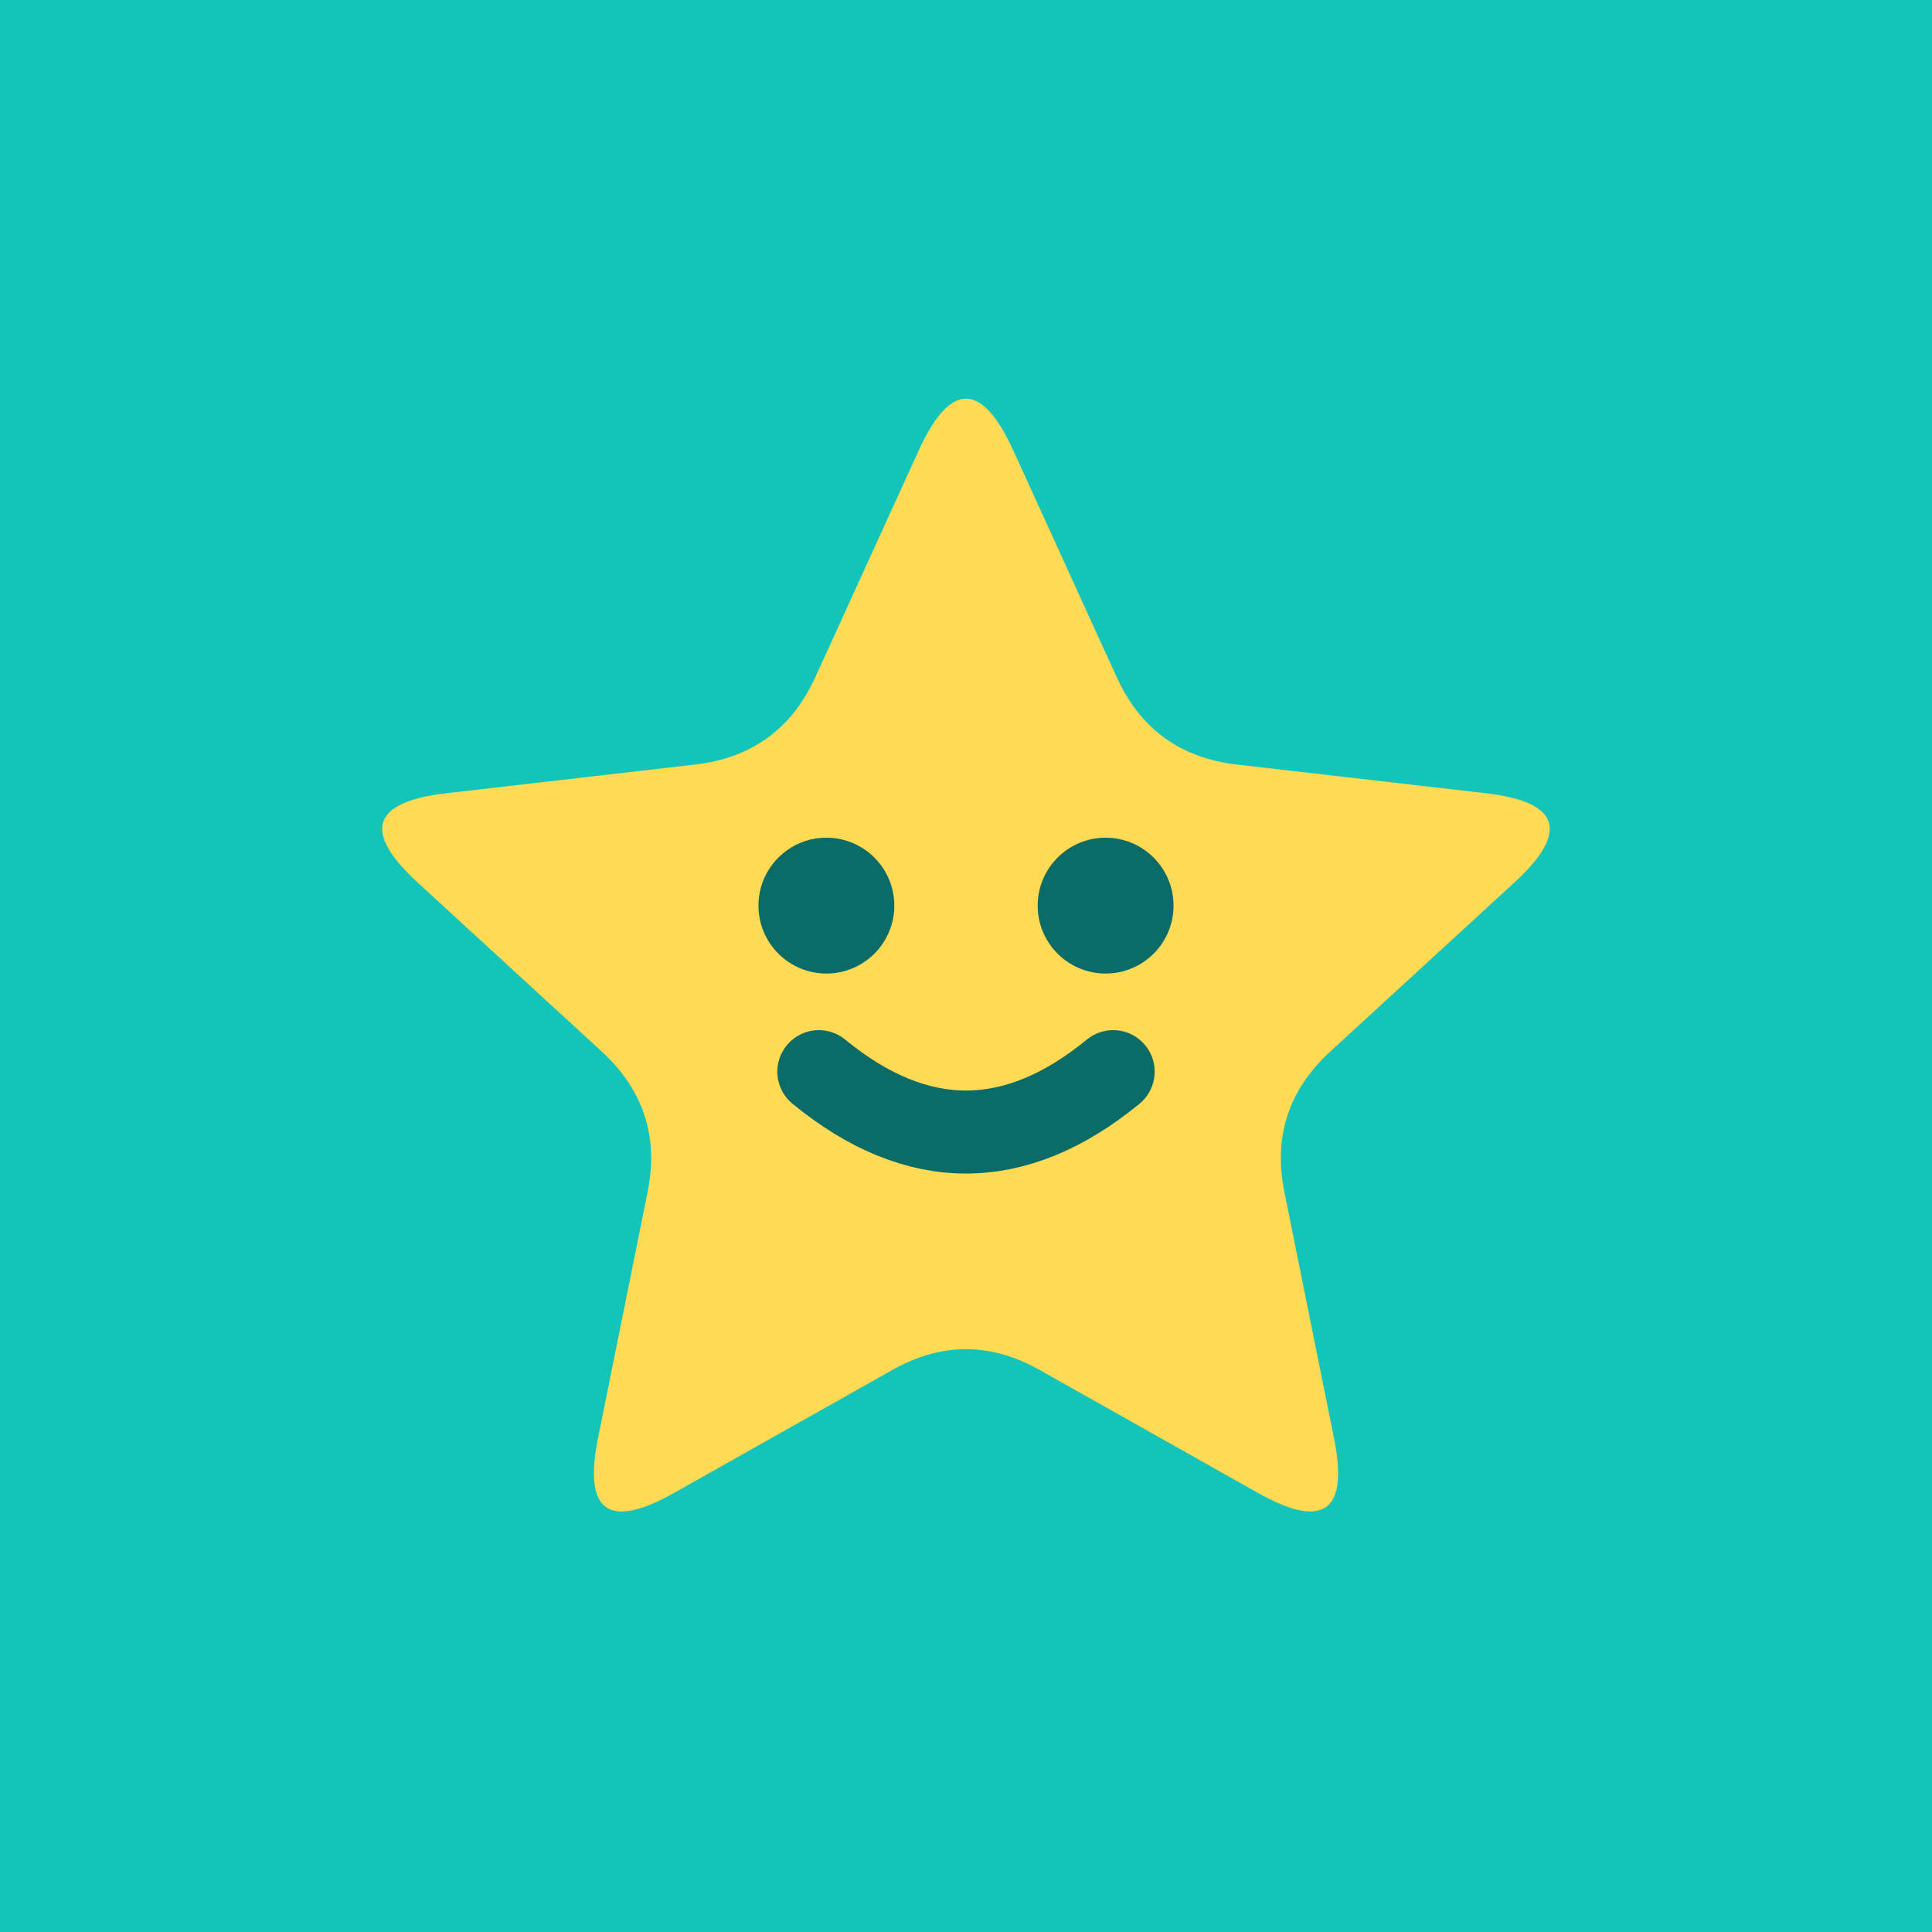
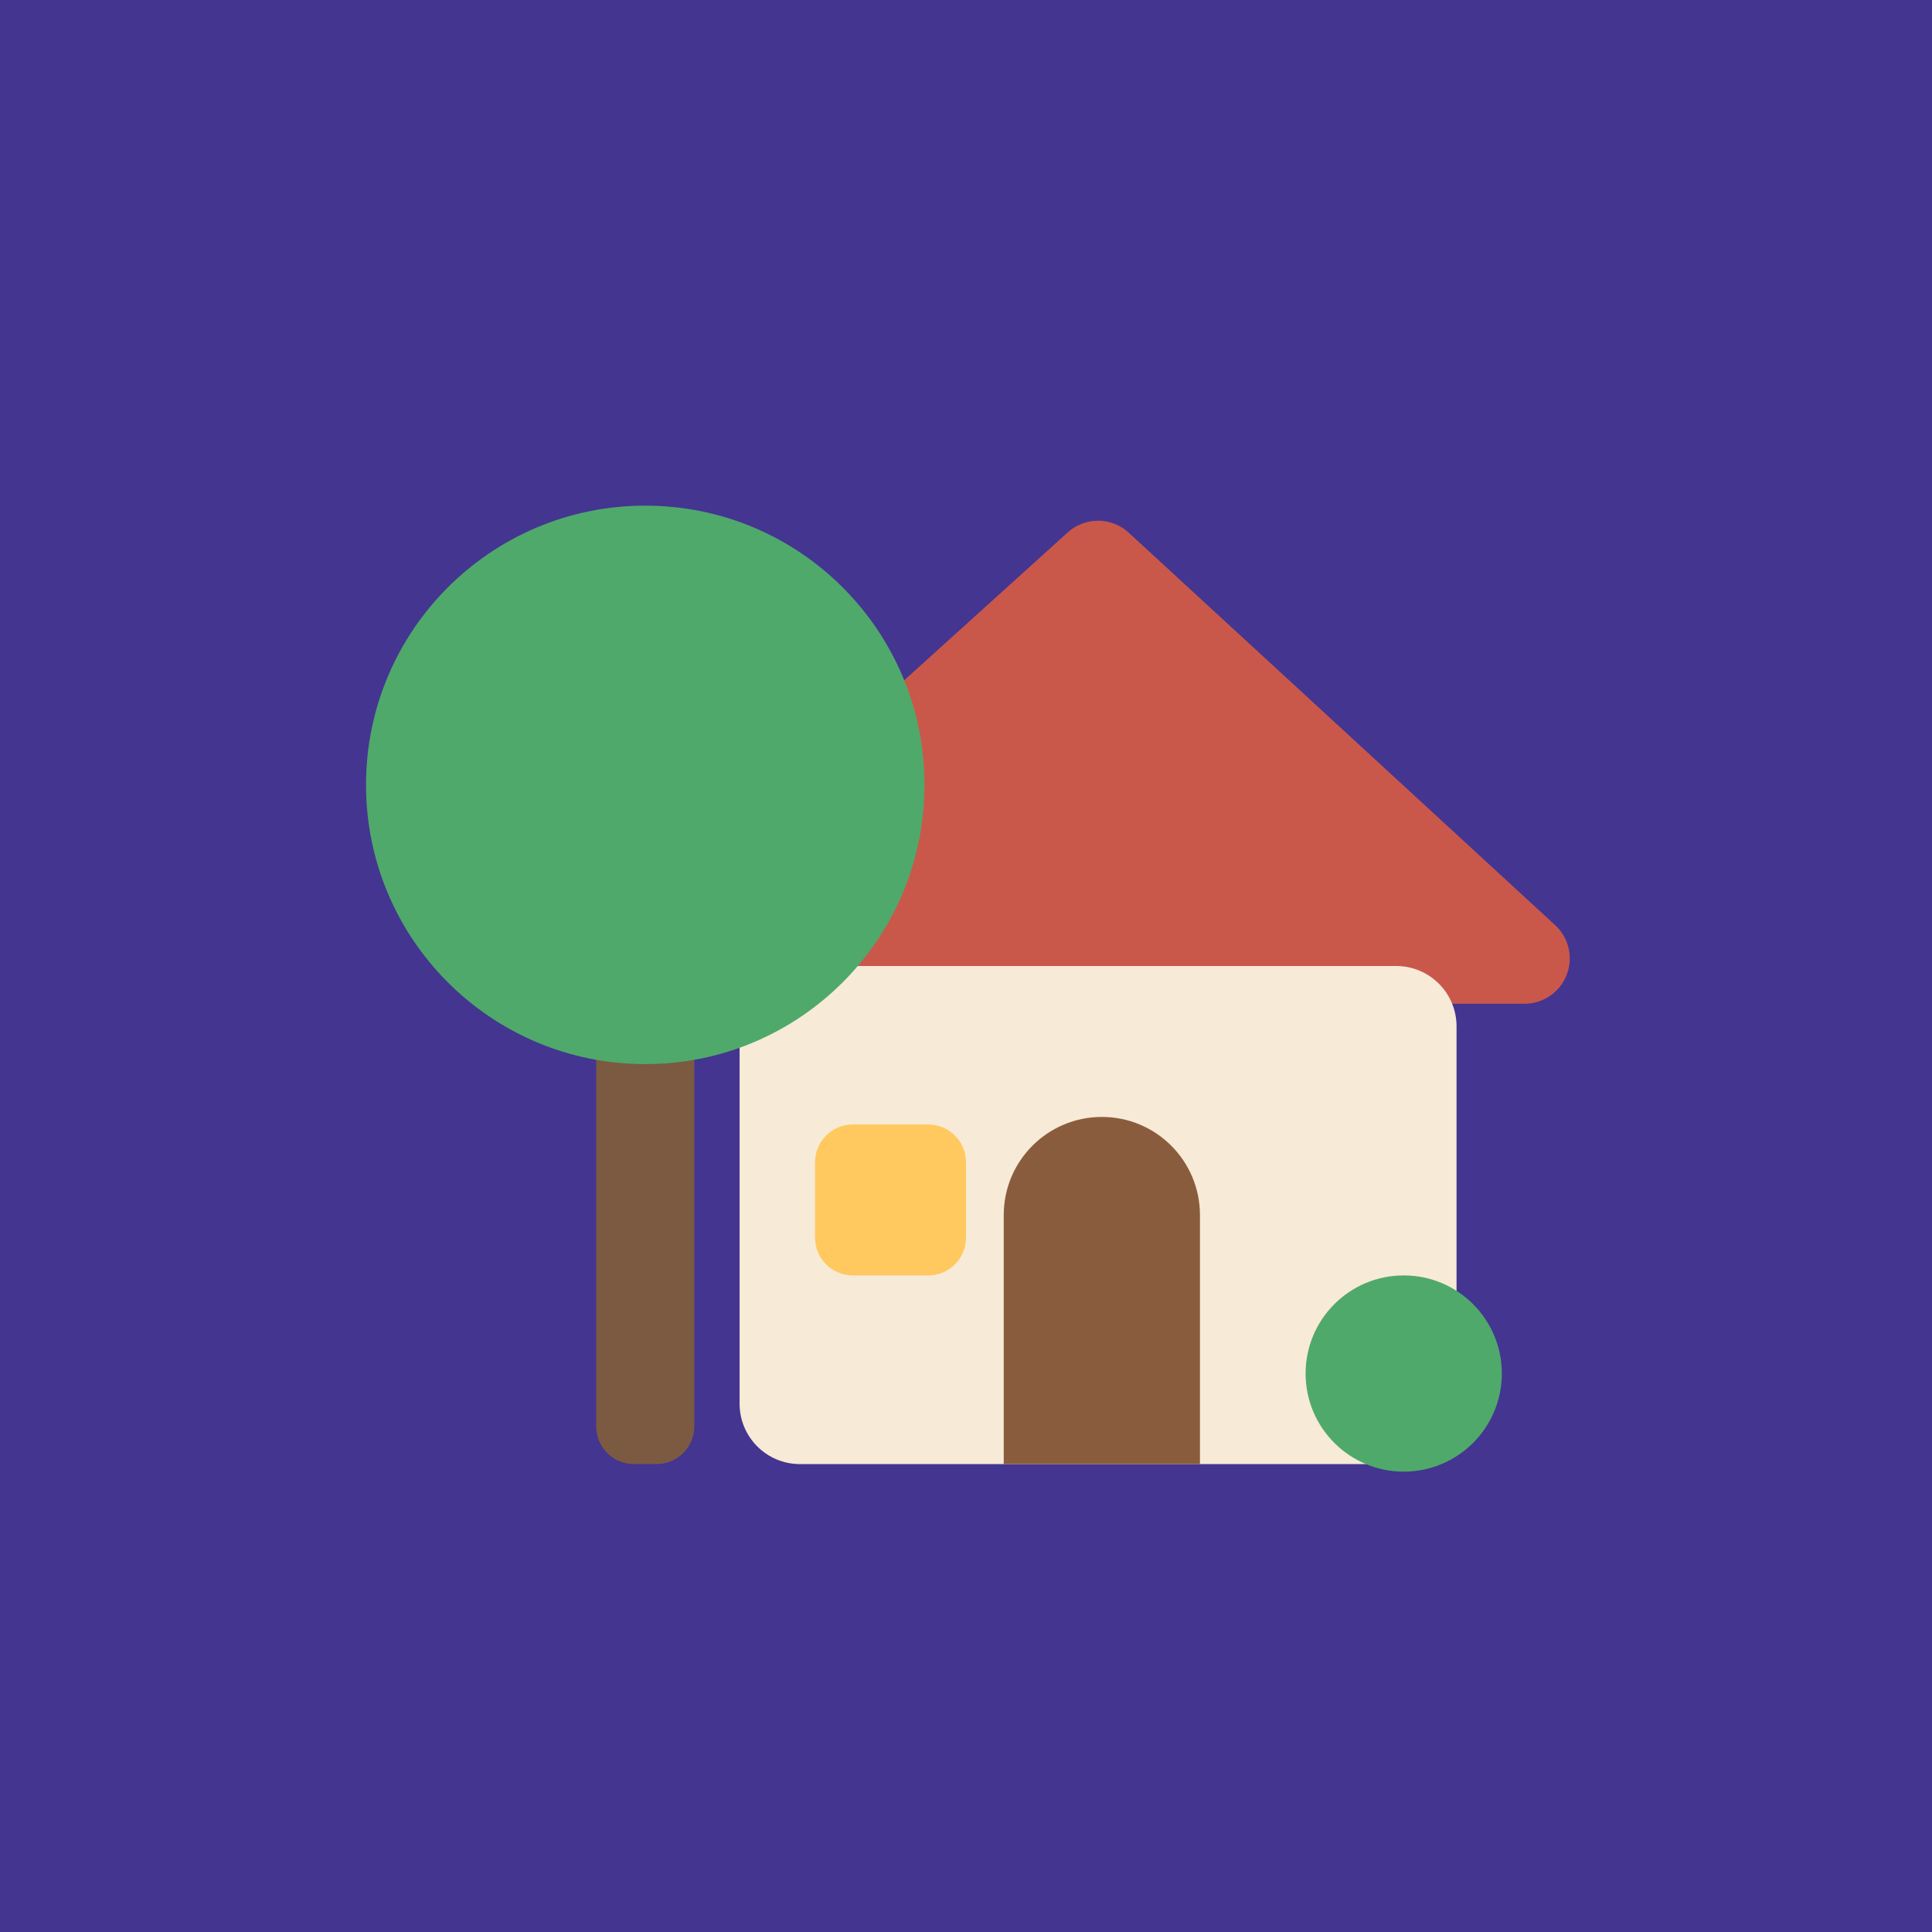
- <svg xmlns="http://www.w3.org/2000/svg" viewBox="0 0 512 512" fill="none">
-   <rect width="512" height="512" fill="#12C4BA" />
-   <path fill="#FFDA55" d="M 243.5 119.3 Q 256.0 92.0 268.5 119.3 L 296.0 179.6 Q 305.4 200.0 327.7 202.6 L 393.6 210.2 Q 423.4 213.6 401.3 233.9 L 352.5 278.7 Q 335.9 294.0 340.4 316.0 L 353.5 381.0 Q 359.5 410.4 333.3 395.6 L 275.6 363.1 Q 256.0 352.0 236.4 363.1 L 178.7 395.6 Q 152.5 410.4 158.5 381.0 L 171.6 316.0 Q 176.1 294.0 159.5 278.7 L 110.7 233.9 Q 88.6 213.6 118.4 210.2 L 184.3 202.6 Q 206.6 200.0 216.0 179.6 Z" />
-   <circle cx="219" cy="240" r="18" fill="#0A6B67" />
-   <circle cx="293" cy="240" r="18" fill="#0A6B67" />
-   <path d="M 217 284 Q 256 316 295 284" fill="none" stroke="#0A6B67" stroke-width="22" stroke-linecap="round" />
+ <svg xmlns="http://www.w3.org/2000/svg" viewBox="0 0 512 512" fill="none" data-mark-viewbox="91 128 331 268">
+   <rect width="512" height="512" fill="#443591" data-tile-background="true" />
+   <path d="M291 150 L404 254 H176 Z" fill="#C9584B" stroke="#C9584B" stroke-width="24" stroke-linejoin="round" />
+   <rect x="196" y="256" width="190" height="132" rx="16" fill="#F7EAD6" />
+   <rect x="216" y="298" width="40" height="40" rx="10" fill="#FFC960" />
+   <path d="M266 322 a26 26 0 0 1 52 0 v66 h-52 z" fill="#8A5C3E" />
+   <rect x="158" y="228" width="26" height="160" rx="10" fill="#7B5A41" />
+   <circle cx="171" cy="208" r="74" fill="#4FA96B" />
+   <circle cx="372" cy="364" r="26" fill="#4FA96B" />
</svg>
